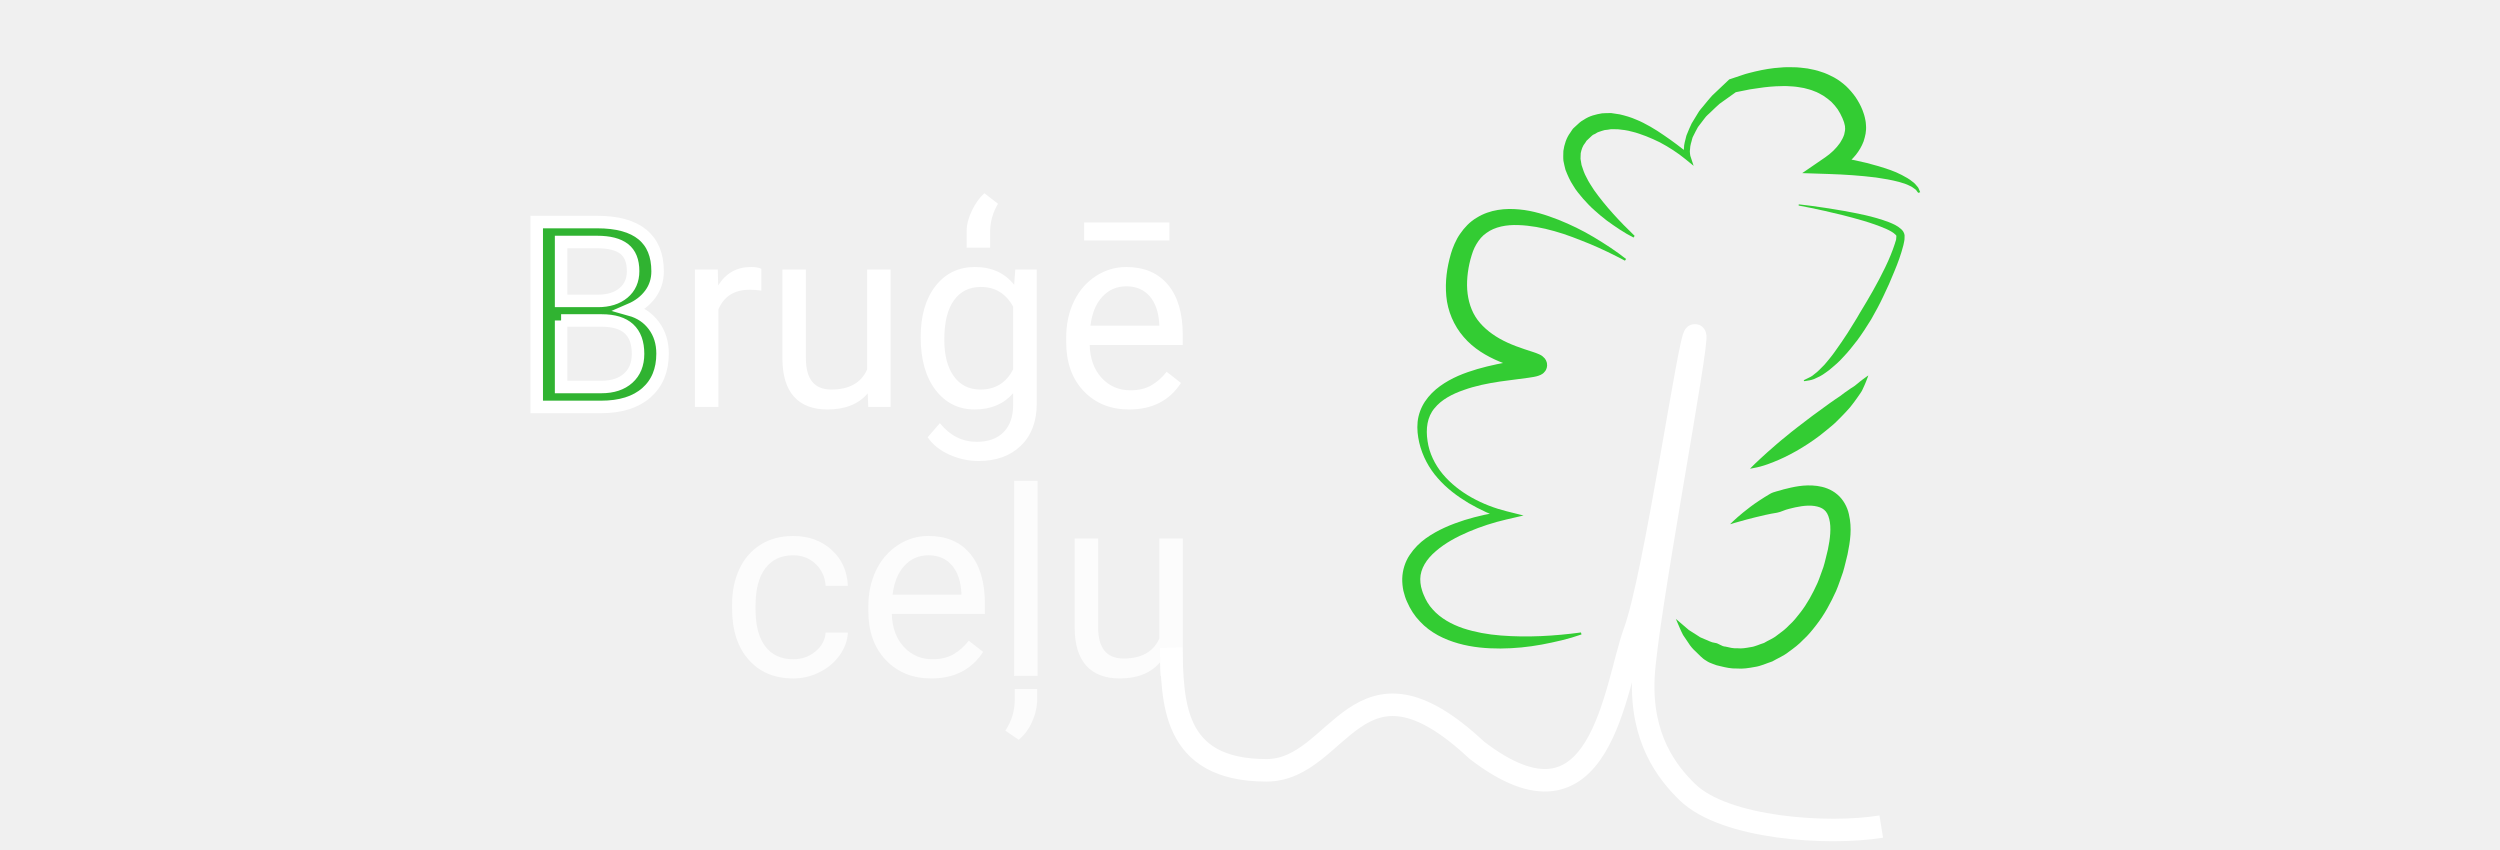
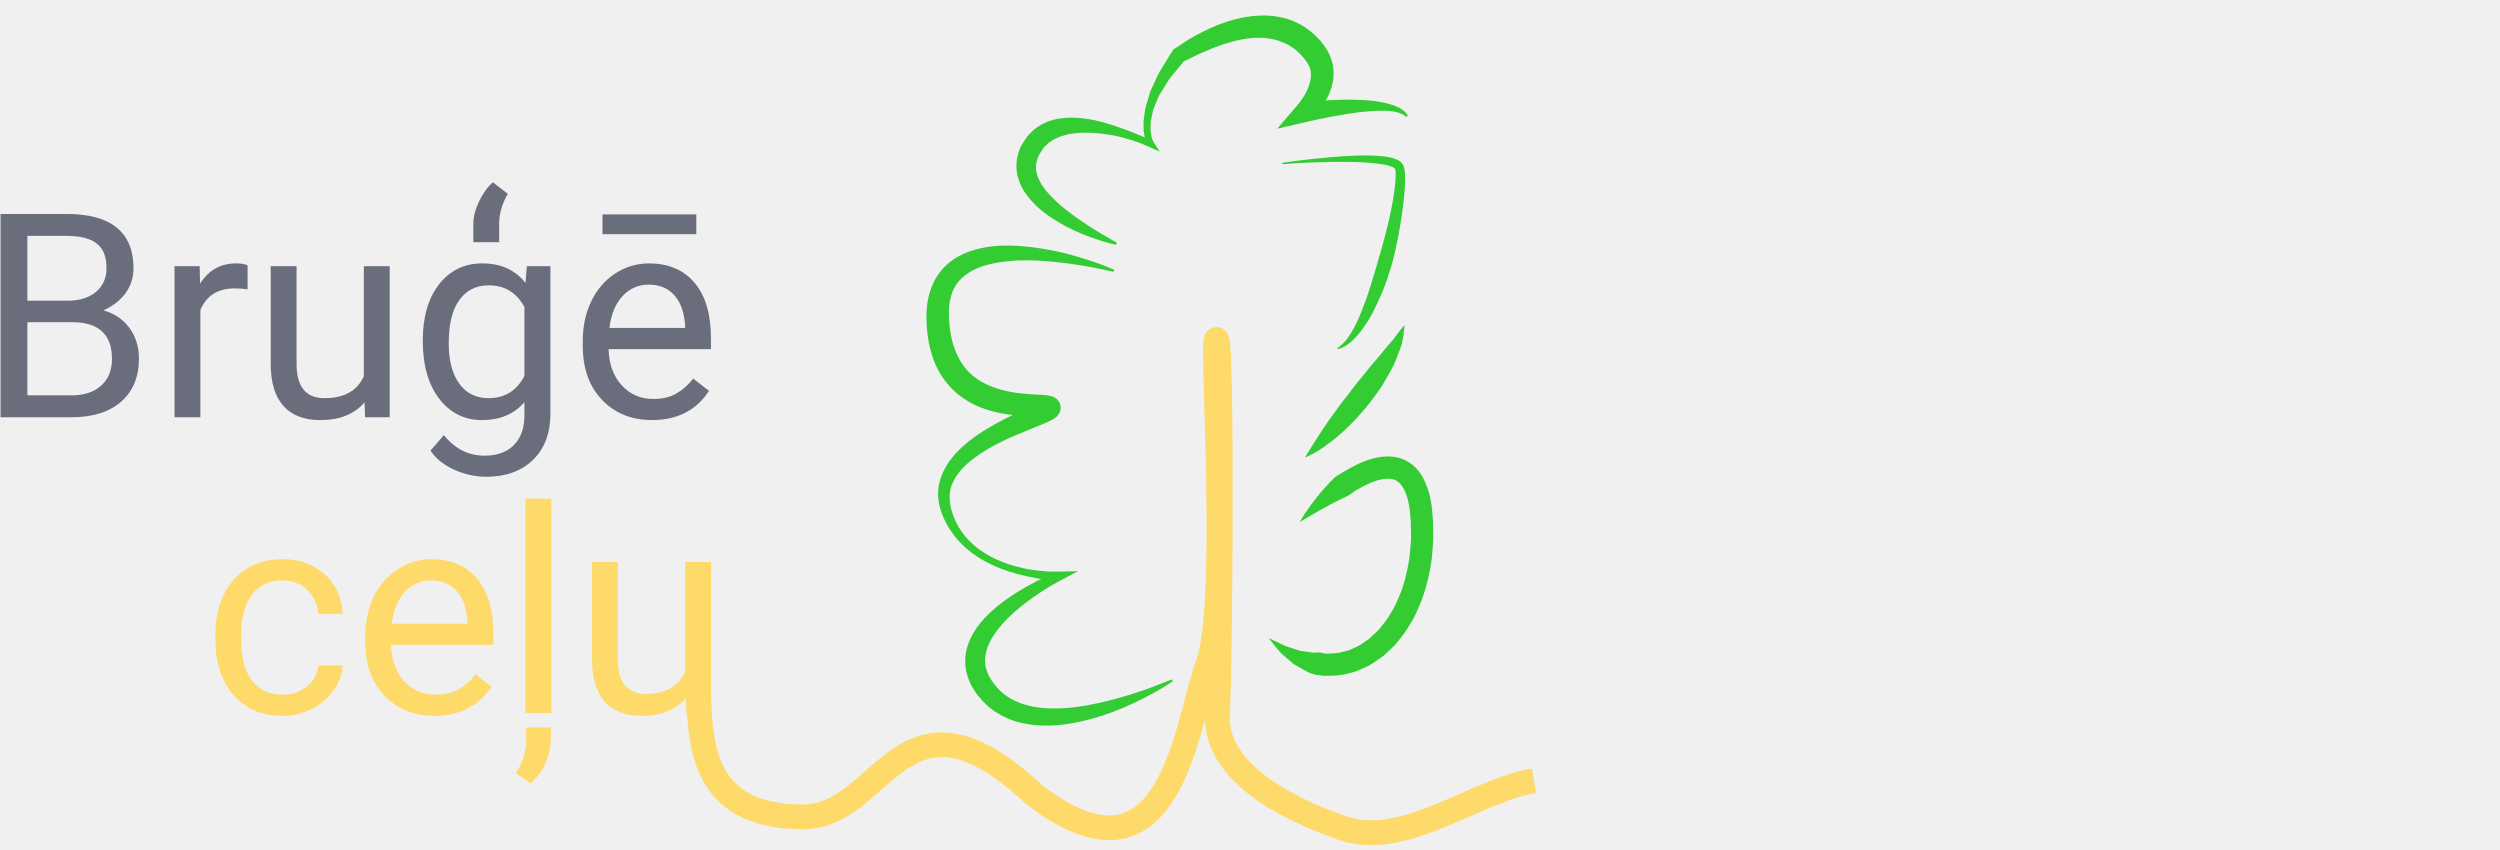
<svg xmlns="http://www.w3.org/2000/svg" version="1.1" id="Layer_1" x="0px" y="0px" width="200px" height="68px" viewBox="0 0 200 68" enable-background="new 0 0 200 68" xml:space="preserve">
-   <path fill="#30B331" stroke="#FFFFFF" stroke-linecap="round" stroke-miterlimit="10" d="M42.938,32.555v-14.79h4.835  c1.605,0,2.812,0.332,3.621,0.996c0.81,0.664,1.214,1.646,1.214,2.946c0,0.691-0.196,1.302-0.589,1.833  c-0.393,0.532-0.928,0.943-1.605,1.234c0.799,0.223,1.431,0.648,1.895,1.275c0.464,0.626,0.696,1.373,0.696,2.239  c0,1.328-0.43,2.37-1.29,3.129c-0.86,0.759-2.076,1.138-3.647,1.138H42.938z M44.888,24.073h2.946c0.853,0,1.535-0.213,2.047-0.641  c0.511-0.428,0.767-1.008,0.767-1.741c0-0.814-0.237-1.407-0.711-1.776s-1.195-0.555-2.164-0.555h-2.885V24.073z M44.888,25.637  v5.323h3.22c0.907,0,1.624-0.235,2.148-0.706c0.525-0.471,0.788-1.119,0.788-1.945c0-1.78-0.969-2.671-2.905-2.671H44.888z" />
-   <path fill="#FFFFFF" d="M60.907,23.25c-0.285-0.047-0.593-0.071-0.925-0.071c-1.232,0-2.069,0.525-2.509,1.574v7.801h-1.879V21.564  h1.829l0.03,1.27c0.616-0.981,1.49-1.473,2.621-1.473c0.366,0,0.643,0.047,0.833,0.142V23.25z" />
-   <path fill="#FFFFFF" d="M69.419,31.468c-0.731,0.86-1.805,1.29-3.22,1.29c-1.171,0-2.063-0.34-2.676-1.021  c-0.613-0.681-0.923-1.688-0.93-3.022v-7.151h1.879v7.1c0,1.666,0.677,2.499,2.031,2.499c1.436,0,2.391-0.535,2.865-1.604v-7.995  h1.879v10.991h-1.788L69.419,31.468z" />
-   <path fill="#FFFFFF" d="M73.655,26.968c0-1.713,0.396-3.076,1.188-4.088s1.842-1.519,3.149-1.519c1.341,0,2.387,0.474,3.139,1.422  l0.092-1.219h1.716v10.727c0,1.422-0.421,2.542-1.265,3.361c-0.843,0.819-1.976,1.229-3.397,1.229c-0.792,0-1.568-0.169-2.326-0.508  c-0.759-0.339-1.338-0.803-1.737-1.392l0.975-1.128c0.806,0.996,1.792,1.493,2.956,1.493c0.914,0,1.627-0.257,2.138-0.771  s0.767-1.239,0.767-2.174v-0.944c-0.752,0.866-1.778,1.3-3.078,1.3c-1.287,0-2.328-0.518-3.124-1.554  C74.053,30.168,73.655,28.756,73.655,26.968z M75.544,27.182c0,1.239,0.254,2.212,0.762,2.92s1.219,1.062,2.133,1.062  c1.185,0,2.056-0.538,2.611-1.615V24.53c-0.576-1.049-1.439-1.574-2.59-1.574c-0.914,0-1.629,0.355-2.143,1.066  C75.801,24.733,75.544,25.786,75.544,27.182z M78.754,15.459l1.087,0.843c-0.399,0.67-0.609,1.381-0.63,2.133v1.381h-1.879v-1.321  c0-0.521,0.142-1.075,0.427-1.661C78.043,16.25,78.375,15.791,78.754,15.459z" />
-   <path fill="#FFFFFF" d="M90.334,32.758c-1.49,0-2.702-0.489-3.636-1.468c-0.935-0.979-1.402-2.287-1.402-3.926v-0.346  c0-1.09,0.208-2.063,0.625-2.92c0.417-0.856,0.999-1.527,1.747-2.011c0.749-0.484,1.56-0.726,2.433-0.726  c1.429,0,2.539,0.471,3.332,1.412c0.792,0.941,1.188,2.289,1.188,4.043v0.782h-7.446c0.027,1.084,0.344,1.959,0.95,2.626  s1.376,1,2.311,1c0.664,0,1.226-0.135,1.686-0.406c0.46-0.271,0.864-0.63,1.209-1.076l1.148,0.894  C93.558,32.05,92.176,32.758,90.334,32.758z M93.554,19.238h-6.826v-1.442h6.826V19.238z M90.101,22.905  c-0.759,0-1.396,0.276-1.91,0.828c-0.515,0.552-0.833,1.326-0.955,2.321h5.505v-0.142c-0.054-0.955-0.312-1.695-0.772-2.22  C91.509,23.167,90.886,22.905,90.101,22.905z" />
  <g>
-     <rect x="57.633" y="38.47" fill="none" width="87.371" height="25.567" />
-     <path fill="#FCFCFC" d="M63.464,52.741c0.67,0,1.256-0.203,1.757-0.609s0.779-0.914,0.833-1.523h1.777   c-0.034,0.63-0.25,1.229-0.65,1.798c-0.399,0.569-0.933,1.022-1.6,1.361c-0.667,0.339-1.373,0.508-2.118,0.508   c-1.497,0-2.687-0.499-3.57-1.498s-1.326-2.365-1.326-4.099v-0.315c0-1.069,0.196-2.021,0.589-2.854   c0.393-0.832,0.957-1.479,1.691-1.939c0.735-0.461,1.604-0.691,2.605-0.691c1.232,0,2.257,0.369,3.073,1.107   s1.251,1.696,1.305,2.875h-1.777c-0.054-0.711-0.324-1.295-0.808-1.752c-0.484-0.457-1.082-0.687-1.793-0.687   c-0.955,0-1.695,0.344-2.219,1.031c-0.525,0.688-0.788,1.682-0.788,2.981v0.355c0,1.267,0.261,2.242,0.782,2.926   S62.496,52.741,63.464,52.741z" />
-     <path fill="#FCFCFC" d="M74.505,54.275c-1.49,0-2.702-0.489-3.636-1.468c-0.935-0.979-1.402-2.287-1.402-3.926v-0.346   c0-1.09,0.208-2.063,0.625-2.92s0.999-1.527,1.747-2.012c0.749-0.484,1.56-0.727,2.433-0.727c1.429,0,2.539,0.471,3.332,1.412   s1.188,2.289,1.188,4.043v0.782h-7.446c0.027,1.084,0.344,1.959,0.95,2.626s1.376,1,2.311,1c0.664,0,1.226-0.135,1.686-0.406   c0.46-0.271,0.864-0.63,1.209-1.076l1.148,0.894C77.729,53.567,76.347,54.275,74.505,54.275z M74.272,44.422   c-0.759,0-1.396,0.276-1.91,0.828c-0.515,0.552-0.833,1.326-0.955,2.321h5.505v-0.143c-0.054-0.954-0.312-1.694-0.772-2.219   C75.68,44.685,75.057,44.422,74.272,44.422z" />
-     <path fill="#FCFCFC" d="M81.494,59.182l-1.066-0.731c0.487-0.738,0.738-1.537,0.751-2.397v-0.935h1.798v0.772   c0,0.616-0.134,1.228-0.401,1.833C82.308,58.33,81.947,58.816,81.494,59.182z M83.007,54.072h-1.879V38.47h1.879V54.072z" />
-     <path fill="#FCFCFC" d="M92.799,52.985c-0.731,0.86-1.805,1.29-3.22,1.29c-1.171,0-2.063-0.34-2.676-1.021   c-0.613-0.681-0.923-1.688-0.93-3.022v-7.151h1.879v7.101c0,1.666,0.677,2.499,2.031,2.499c1.436,0,2.391-0.535,2.865-1.604v-7.995   h1.879v10.991H92.84L92.799,52.985z" />
-   </g>
-   <path fill="none" stroke="#FFFFFF" stroke-width="1.8" stroke-miterlimit="10" d="M93.688,51.813  c0.153,4.153-0.037,9.813,7.631,9.813c5.932,0,7.182-10.625,16.807-1.625c10,7.713,11.036-5.076,12.651-9.486  c1.619-4.411,4.411-23.785,4.817-23.691s-3.89,22.516-4.122,27.37s1.881,7.586,3.528,9.183c3,2.908,11.223,3.444,15.5,2.75" />
-   <g>
-     <path fill="#33CC33" d="M126.52,50.756c-1.032,0.366-2.101,0.604-3.18,0.809c-1.08,0.199-2.182,0.31-3.297,0.317   c-1.113,0.002-2.25-0.09-3.366-0.405c-1.108-0.311-2.24-0.845-3.089-1.768c-0.434-0.448-0.771-0.982-1.02-1.557   c-0.106-0.217-0.22-0.566-0.298-0.892c-0.063-0.319-0.098-0.646-0.091-0.981c0.019-0.67,0.234-1.346,0.597-1.883   c0.358-0.541,0.806-0.979,1.289-1.328c0.974-0.691,2.031-1.12,3.094-1.461c1.069-0.331,2.141-0.563,3.249-0.707l-0.029,0.654   c-1.032-0.328-1.972-0.779-2.889-1.306c-0.901-0.542-1.762-1.18-2.463-1.989c-0.712-0.799-1.236-1.782-1.488-2.849   c-0.12-0.541-0.188-1.063-0.13-1.661c0.059-0.575,0.27-1.146,0.594-1.635c0.66-0.985,1.664-1.604,2.654-2.046   c1.007-0.432,2.048-0.707,3.083-0.928c0.518-0.112,1.036-0.203,1.548-0.284l0.752-0.125l0.348-0.068   c0.093-0.018,0.233-0.065,0.183-0.049l-0.06,0.035c-0.028,0.022-0.072,0.048-0.157,0.161c-0.023,0.036-0.066,0.103-0.099,0.214   c-0.014,0.049-0.021,0.1-0.023,0.149c-0.004,0.041,0.028,0.309,0.014,0.183l-0.003-0.012c-0.002-0.012-0.004-0.011,0.011,0.05   c0.022,0.086,0.065,0.173,0.12,0.24c0.183,0.194,0.143,0.114,0.125,0.125c-0.053-0.022-0.171-0.06-0.281-0.093l-0.738-0.213   c-0.511-0.149-1.031-0.322-1.545-0.537c-1.02-0.429-2.05-1.031-2.836-1.952c-0.795-0.905-1.292-2.099-1.395-3.269   c-0.106-1.187,0.047-2.279,0.368-3.393c0.124-0.439,0.397-1.122,0.737-1.596c0.342-0.503,0.785-0.97,1.324-1.286   c1.07-0.669,2.313-0.772,3.405-0.665c1.113,0.097,2.144,0.442,3.131,0.823c0.985,0.394,1.931,0.854,2.829,1.391   c0.896,0.539,1.771,1.101,2.588,1.75l-0.09,0.134c-0.91-0.48-1.836-0.932-2.778-1.327c-0.948-0.381-1.891-0.768-2.861-1.033   c-0.964-0.277-1.949-0.456-2.898-0.487c-0.945-0.037-1.871,0.138-2.532,0.623c-0.342,0.227-0.604,0.548-0.817,0.908   c-0.229,0.388-0.324,0.684-0.479,1.235c-0.228,0.87-0.335,1.864-0.221,2.731c0.114,0.878,0.425,1.686,0.994,2.336   c0.564,0.65,1.326,1.175,2.19,1.569c0.433,0.199,0.886,0.369,1.36,0.526l0.74,0.242c0.135,0.047,0.262,0.088,0.445,0.171   c0.099,0.064,0.179,0.042,0.447,0.333c0.063,0.082,0.116,0.182,0.146,0.281l0.021,0.084c-0.014-0.118,0.023,0.158,0.016,0.207   c-0.004,0.057-0.013,0.116-0.028,0.173c-0.035,0.127-0.084,0.208-0.12,0.257c-0.103,0.14-0.172,0.186-0.228,0.226   c-0.076,0.053-0.096,0.058-0.144,0.083c-0.285,0.124-0.4,0.127-0.559,0.164l-0.414,0.066l-0.778,0.102l-1.509,0.201   c-0.993,0.148-1.972,0.348-2.885,0.675c-0.91,0.315-1.78,0.762-2.344,1.461c-0.586,0.692-0.708,1.645-0.556,2.621   c0.134,0.964,0.58,1.877,1.211,2.643c1.284,1.527,3.209,2.502,5.125,2.98l1.344,0.336l-1.373,0.318   c-1.022,0.236-2.049,0.569-3.013,0.979c-0.962,0.411-1.891,0.91-2.628,1.553c-0.749,0.633-1.24,1.408-1.249,2.229   c-0.002,0.207,0.022,0.417,0.066,0.631c0.061,0.196,0.088,0.371,0.211,0.646c0.171,0.42,0.406,0.825,0.721,1.161   c0.611,0.69,1.478,1.18,2.427,1.504c0.956,0.313,1.985,0.501,3.032,0.58c2.099,0.165,4.26,0.045,6.399-0.244L126.52,50.756z" />
+     <rect x="-1.843" y="16.225" fill="none" width="95.569" height="21.859" />
+     <path fill="#6A6D7C" d="M0.045,33.382V17.119h5.317c1.765,0,3.092,0.365,3.982,1.095c0.89,0.73,1.334,1.81,1.334,3.239   c0,0.76-0.216,1.432-0.647,2.016c-0.432,0.584-1.021,1.037-1.765,1.357c0.879,0.246,1.573,0.713,2.083,1.402   c0.51,0.689,0.765,1.51,0.765,2.463c0,1.459-0.473,2.606-1.419,3.44s-2.282,1.251-4.01,1.251H0.045z M2.189,24.055h3.239   c0.938,0,1.688-0.235,2.25-0.705c0.563-0.47,0.843-1.108,0.843-1.914c0-0.896-0.261-1.547-0.782-1.954   c-0.521-0.406-1.314-0.61-2.379-0.61H2.189V24.055z M2.189,25.775v5.853H5.73c0.998,0,1.785-0.259,2.362-0.776   c0.577-0.518,0.866-1.23,0.866-2.139c0-1.958-1.065-2.938-3.195-2.938H2.189z" />
+     <path fill="#6A6D7C" d="M19.804,23.15c-0.313-0.052-0.651-0.078-1.016-0.078c-1.355,0-2.275,0.577-2.759,1.731v8.578h-2.066V21.296   h2.01l0.034,1.396c0.677-1.08,1.638-1.62,2.882-1.62c0.402,0,0.707,0.052,0.916,0.156V23.15z" />
+     <path fill="#6A6D7C" d="M29.164,32.187c-0.804,0.946-1.984,1.419-3.541,1.419c-1.289,0-2.27-0.375-2.943-1.123   c-0.674-0.749-1.015-1.856-1.022-3.323v-7.863h2.066v7.808c0,1.832,0.745,2.748,2.234,2.748c1.579,0,2.628-0.588,3.15-1.765v-8.791   h2.066v12.085h-1.966L29.164,32.187z" />
+     <path fill="#6A6D7C" d="M33.822,27.238c0-1.884,0.436-3.382,1.307-4.496c0.872-1.113,2.025-1.67,3.463-1.67   c1.474,0,2.625,0.521,3.451,1.564l0.101-1.34h1.888v11.795c0,1.564-0.463,2.796-1.391,3.698c-0.927,0.9-2.172,1.351-3.736,1.351   c-0.871,0-1.724-0.186-2.558-0.558c-0.834-0.373-1.471-0.883-1.91-1.53l1.072-1.24c0.886,1.095,1.97,1.642,3.25,1.642   c1.005,0,1.789-0.282,2.351-0.849c0.563-0.565,0.843-1.363,0.843-2.39v-1.039c-0.826,0.954-1.955,1.43-3.384,1.43   c-1.415,0-2.56-0.57-3.435-1.709C34.259,30.757,33.822,29.205,33.822,27.238z M35.899,27.473c0,1.363,0.279,2.433,0.838,3.211   c0.558,0.778,1.34,1.167,2.345,1.167c1.303,0,2.26-0.592,2.871-1.776v-5.518c-0.633-1.154-1.582-1.731-2.848-1.731   c-1.005,0-1.791,0.391-2.357,1.173C36.182,24.781,35.899,25.939,35.899,27.473z M39.429,14.583l1.195,0.927   c-0.439,0.737-0.67,1.519-0.692,2.346v1.519h-2.066v-1.452c0-0.573,0.156-1.182,0.469-1.826   C38.647,15.453,39.012,14.948,39.429,14.583z" />
+     <path fill="#6A6D7C" d="M52.163,33.605c-1.639,0-2.971-0.538-3.999-1.614c-1.027-1.076-1.542-2.515-1.542-4.317v-0.38   c0-1.199,0.229-2.269,0.687-3.211c0.458-0.942,1.099-1.679,1.921-2.211s1.714-0.799,2.675-0.799c1.571,0,2.792,0.518,3.664,1.553   c0.871,1.035,1.307,2.517,1.307,4.445v0.86h-8.188c0.03,1.191,0.378,2.154,1.044,2.887s1.514,1.1,2.541,1.1   c0.73,0,1.348-0.149,1.854-0.447c0.506-0.297,0.949-0.692,1.329-1.184l1.262,0.983C55.707,32.827,54.188,33.605,52.163,33.605z    M55.703,18.738h-7.506v-1.586h7.506V18.738z M51.906,22.771c-0.834,0-1.534,0.304-2.1,0.911s-0.916,1.458-1.05,2.552h6.054v-0.157   c-0.06-1.05-0.342-1.863-0.849-2.44C53.454,23.059,52.769,22.771,51.906,22.771z" />
  </g>
  <g>
-     <path fill="#33CC33" d="M130.683,19.004c-0.757-0.379-1.449-0.861-2.139-1.359c-0.338-0.257-0.665-0.531-0.983-0.819   c-0.324-0.282-0.617-0.6-0.91-0.924c-0.279-0.337-0.575-0.666-0.799-1.064c-0.252-0.374-0.439-0.808-0.614-1.252   c-0.063-0.239-0.117-0.482-0.165-0.727c-0.025-0.252-0.008-0.52-0.004-0.78c0.074-0.519,0.242-1.053,0.555-1.469l0.108-0.165   l0.056-0.081l0.028-0.04l0.007-0.01l0.003-0.005l0.063-0.065l0.015-0.013l0.229-0.21c0.166-0.14,0.265-0.277,0.546-0.427   c0.493-0.336,0.998-0.444,1.484-0.528c0.245-0.014,0.49-0.023,0.732-0.02l0.696,0.106c0.446,0.106,0.883,0.23,1.285,0.41   c0.414,0.158,0.793,0.373,1.17,0.58c0.374,0.214,0.732,0.447,1.081,0.689c0.703,0.479,1.372,0.979,2.027,1.526l-0.396,0.26   c-0.052-0.197-0.037-0.339-0.059-0.509l0.033-0.477c0.013-0.159,0.067-0.306,0.1-0.459c0.045-0.149,0.062-0.311,0.131-0.449   c0.123-0.282,0.229-0.578,0.371-0.851c0.165-0.257,0.32-0.521,0.48-0.787c0.145-0.28,0.372-0.481,0.556-0.728   c0.198-0.233,0.386-0.48,0.595-0.703l1.328-1.258l0.046-0.044l0.128-0.042l0.962-0.323c0.319-0.113,0.656-0.181,0.986-0.269   c0.665-0.154,1.349-0.277,2.05-0.316c0.347-0.04,0.705-0.023,1.061-0.022c0.356,0.003,0.719,0.056,1.079,0.098   c0.36,0.076,0.725,0.135,1.08,0.268c0.36,0.104,0.708,0.276,1.049,0.454c0.34,0.188,0.653,0.422,0.946,0.685   c0.283,0.272,0.542,0.568,0.768,0.89c0.216,0.326,0.408,0.667,0.549,1.027c0.066,0.208,0.123,0.307,0.191,0.604   c0.031,0.17,0.074,0.282,0.088,0.575c0.048,0.527-0.058,0.917-0.192,1.339c-0.152,0.401-0.366,0.755-0.612,1.064   c-0.25,0.303-0.521,0.571-0.81,0.808c-0.297,0.239-0.575,0.436-0.939,0.636l-0.302-1.333c1.319,0.17,2.594,0.422,3.862,0.801   c0.63,0.193,1.264,0.387,1.861,0.704c0.297,0.157,0.595,0.315,0.861,0.54c0.14,0.094,0.261,0.229,0.369,0.368   c0.127,0.116,0.166,0.321,0.239,0.469l-0.154,0.051c-0.108-0.114-0.15-0.249-0.294-0.324c-0.121-0.087-0.231-0.176-0.378-0.234   c-0.263-0.143-0.565-0.23-0.86-0.315c-0.598-0.157-1.219-0.266-1.841-0.354c-1.245-0.156-2.523-0.241-3.766-0.281l-2.143-0.07   l1.842-1.264c0.199-0.137,0.45-0.333,0.647-0.527c0.205-0.198,0.384-0.41,0.536-0.627c0.143-0.221,0.257-0.441,0.331-0.658   c0.056-0.201,0.098-0.468,0.068-0.598c0.019-0.038-0.041-0.243-0.078-0.394c-0.002-0.024-0.088-0.224-0.126-0.328   c-0.11-0.247-0.232-0.485-0.38-0.707c-0.152-0.218-0.325-0.417-0.513-0.604c-0.2-0.174-0.408-0.338-0.636-0.485   c-0.234-0.135-0.471-0.276-0.739-0.366c-0.255-0.115-0.54-0.172-0.817-0.25c-0.29-0.045-0.577-0.108-0.878-0.125   c-0.301-0.014-0.6-0.048-0.908-0.027c-0.611,0.007-1.236,0.063-1.858,0.161c-0.311,0.056-0.627,0.076-0.938,0.152l-0.941,0.188   l0.174-0.086l-1.395,0.996c-0.218,0.182-0.412,0.386-0.621,0.579c-0.193,0.204-0.441,0.374-0.595,0.608   c-0.172,0.222-0.348,0.444-0.514,0.674c-0.145,0.239-0.255,0.496-0.387,0.744c-0.074,0.122-0.082,0.263-0.127,0.394   c-0.031,0.133-0.085,0.265-0.099,0.399l-0.038,0.404c0.011,0.121,0.012,0.279,0.04,0.367l0.263,0.797l-0.658-0.537   c-0.626-0.511-1.323-0.962-2.042-1.342c-0.366-0.18-0.735-0.348-1.11-0.494c-0.376-0.138-0.751-0.281-1.132-0.365   c-0.377-0.108-0.759-0.154-1.127-0.189l-0.545-0.004c-0.172,0.033-0.341,0.055-0.51,0.071c-0.164,0.034-0.31,0.104-0.465,0.147   c-0.162,0.045-0.233,0.145-0.365,0.189c-0.107,0.015-0.278,0.209-0.425,0.341l-0.227,0.213l-0.015,0.013   c0.025-0.026-0.062,0.064,0.057-0.058l-0.002,0.003l-0.004,0.006l-0.015,0.025l-0.029,0.05l-0.063,0.096   c-0.206,0.241-0.289,0.521-0.354,0.813c0.003,0.154-0.023,0.304-0.017,0.463c0.034,0.163,0.062,0.326,0.082,0.494   c0.108,0.335,0.216,0.68,0.406,1.013c0.159,0.339,0.385,0.666,0.596,0.996c0.917,1.29,2.046,2.506,3.246,3.658L130.683,19.004z" />
+     <rect x="16.203" y="39.887" fill="none" width="96.074" height="28.113" />
+     <path fill="#FEDA6A" d="M22.615,55.58c0.737,0,1.381-0.224,1.932-0.671c0.551-0.446,0.856-1.005,0.916-1.675h1.955   c-0.038,0.692-0.275,1.352-0.715,1.977c-0.439,0.626-1.026,1.125-1.759,1.497s-1.51,0.559-2.329,0.559   c-1.646,0-2.955-0.549-3.926-1.647s-1.458-2.601-1.458-4.507v-0.347c0-1.177,0.216-2.223,0.647-3.139   c0.432-0.916,1.052-1.627,1.86-2.134c0.808-0.506,1.763-0.759,2.865-0.759c1.355,0,2.481,0.405,3.378,1.217   c0.897,0.813,1.376,1.865,1.436,3.161h-1.955c-0.06-0.781-0.356-1.424-0.888-1.927c-0.532-0.502-1.189-0.754-1.971-0.754   c-1.05,0-1.864,0.378-2.441,1.134s-0.865,1.849-0.865,3.278v0.391c0,1.393,0.286,2.465,0.86,3.217   C20.73,55.204,21.549,55.58,22.615,55.58z" />
+     <path fill="#FEDA6A" d="M34.756,57.267c-1.639,0-2.971-0.538-3.999-1.614c-1.027-1.076-1.542-2.515-1.542-4.317v-0.38   c0-1.198,0.229-2.269,0.687-3.211c0.458-0.941,1.099-1.679,1.921-2.212c0.823-0.532,1.714-0.798,2.675-0.798   c1.571,0,2.792,0.518,3.664,1.552c0.871,1.035,1.307,2.518,1.307,4.446v0.859h-8.188c0.03,1.191,0.378,2.154,1.044,2.888   s1.514,1.101,2.541,1.101c0.73,0,1.348-0.149,1.854-0.447c0.506-0.298,0.949-0.692,1.329-1.184l1.262,0.982   C38.3,56.488,36.781,57.267,34.756,57.267z M34.499,46.432c-0.834,0-1.534,0.304-2.1,0.91c-0.566,0.607-0.916,1.458-1.05,2.553   h6.054v-0.156c-0.06-1.05-0.342-1.863-0.849-2.44C36.047,46.721,35.362,46.432,34.499,46.432z" />
+     <path fill="#FEDA6A" d="M42.44,62.661l-1.173-0.804c0.536-0.813,0.812-1.69,0.827-2.637v-1.027h1.977v0.849   c0,0.678-0.147,1.35-0.441,2.017C43.336,61.725,42.939,62.259,42.44,62.661z M44.105,57.043h-2.066V39.887h2.066V57.043z" />
+     <path fill="#FEDA6A" d="M54.872,55.848c-0.804,0.946-1.984,1.419-3.541,1.419c-1.289,0-2.27-0.374-2.943-1.123   c-0.674-0.748-1.015-1.855-1.022-3.322v-7.864h2.066v7.808c0,1.832,0.745,2.748,2.234,2.748c1.579,0,2.628-0.588,3.15-1.765v-8.791   h2.066v12.086h-1.966L54.872,55.848z" />
+   </g>
+   <path fill="none" stroke="#FEDA6A" stroke-width="1.979" stroke-miterlimit="10" d="M55.85,54.559  c0.169,4.566-0.041,10.789,8.391,10.789c6.523,0,7.897-11.684,18.481-1.787c10.996,8.48,12.135-5.582,13.911-10.432  c1.781-4.849,0.245-26.079,0.692-25.975c0.446,0.104,0.329,24.683,0.073,30.02c-0.256,5.339,7.56,8.198,9.934,9.05  c4.947,1.776,10.686-2.998,15.388-3.764" />
+   <g>
+     <path fill="#33CC33" d="M93.826,54.5c-0.994,0.681-2.062,1.233-3.15,1.757c-1.092,0.517-2.231,0.945-3.415,1.269   c-1.183,0.316-2.416,0.54-3.692,0.521c-0.637-0.001-1.285-0.083-1.928-0.23c-0.645-0.143-1.273-0.422-1.854-0.776   c-0.588-0.354-1.097-0.825-1.524-1.366c-0.174-0.2-0.394-0.539-0.568-0.863c-0.158-0.32-0.286-0.658-0.373-1.017   c-0.17-0.718-0.131-1.497,0.103-2.17c0.227-0.676,0.579-1.269,0.994-1.775c0.84-1.01,1.843-1.765,2.876-2.426   c1.043-0.653,2.116-1.204,3.253-1.669l0.154,0.703c-1.189-0.058-2.315-0.271-3.438-0.572c-1.111-0.321-2.206-0.757-3.18-1.419   c-0.981-0.648-1.817-1.545-2.384-2.608c-0.281-0.54-0.5-1.077-0.607-1.728c-0.1-0.628-0.036-1.295,0.17-1.906   c0.425-1.233,1.316-2.174,2.244-2.924c0.949-0.743,1.977-1.33,3.015-1.857c0.518-0.265,1.044-0.508,1.564-0.738l0.764-0.345   l0.35-0.17c0.093-0.044,0.231-0.137,0.178-0.102l-0.056,0.058c-0.016,0.02-0.031,0.04-0.043,0.062   c-0.028,0.041-0.062,0.105-0.079,0.164c-0.014,0.042-0.043,0.151-0.04,0.269c0.002,0.056,0.01,0.112,0.024,0.164   c0.127,0.343,0.032,0.088,0.058,0.162c-0.053-0.103,0.071,0.182,0.236,0.276c0.215,0.129,0.169,0.072,0.148,0.084   c-0.064-0.009-0.2-0.016-0.327-0.02l-0.846-0.019c-0.584-0.015-1.187-0.052-1.793-0.135c-1.205-0.167-2.47-0.518-3.565-1.275   c-1.1-0.738-1.964-1.867-2.403-3.082c-0.451-1.22-0.587-2.461-0.572-3.684c0.017-1.261,0.404-2.668,1.368-3.684   c0.955-1.021,2.254-1.465,3.446-1.661c1.212-0.195,2.404-0.133,3.561-0.001c1.158,0.145,2.294,0.36,3.399,0.681   c1.105,0.318,2.194,0.67,3.245,1.129l-0.059,0.168c-1.103-0.253-2.213-0.474-3.327-0.626c-1.115-0.141-2.226-0.279-3.332-0.291   c-1.103-0.024-2.2,0.068-3.219,0.302c-1.017,0.236-1.935,0.695-2.509,1.382c-0.581,0.681-0.801,1.621-0.783,2.611   c0.015,1.041,0.173,2.09,0.541,2.991c0.369,0.902,0.927,1.672,1.716,2.203c0.783,0.532,1.74,0.875,2.771,1.05   c0.516,0.089,1.045,0.142,1.594,0.175l0.855,0.049c0.156,0.012,0.304,0.019,0.52,0.055c0.118,0.035,0.215,0.007,0.551,0.211   c0.191,0.118,0.345,0.424,0.304,0.356l0.069,0.186c0.014,0.061,0.022,0.125,0.024,0.19c0.005,0.136-0.024,0.263-0.047,0.32   c-0.025,0.074-0.065,0.156-0.101,0.212l-0.077,0.103c-0.064,0.078-0.09,0.095-0.131,0.133c-0.271,0.217-0.392,0.25-0.55,0.335   l-0.421,0.188l-0.799,0.328l-1.546,0.64c-1.013,0.438-1.997,0.926-2.875,1.532c-0.878,0.593-1.676,1.313-2.08,2.215   c-0.426,0.901-0.288,1.948,0.15,2.943c0.414,0.986,1.145,1.831,2.032,2.467c0.894,0.631,1.929,1.073,3.004,1.343   c1.068,0.282,2.205,0.402,3.284,0.379l1.545-0.034l-1.392,0.737c-1.019,0.54-2.016,1.184-2.925,1.891   c-0.906,0.708-1.751,1.501-2.354,2.393c-0.617,0.884-0.921,1.847-0.699,2.721c0.057,0.221,0.143,0.438,0.249,0.652   c0.12,0.191,0.198,0.37,0.407,0.628c0.3,0.397,0.665,0.762,1.094,1.03c0.845,0.561,1.904,0.836,3.004,0.912   c1.104,0.063,2.251-0.028,3.386-0.239c1.14-0.199,2.271-0.507,3.396-0.85c1.128-0.342,2.234-0.768,3.334-1.219L93.826,54.5z" />
  </g>
  <g>
-     <path fill="#33CC33" d="M143.939,16.351c0,0,1.429,0.147,3.559,0.519c1.063,0.2,2.305,0.412,3.61,0.902   c0.326,0.135,0.658,0.263,0.99,0.561c0.08,0.082,0.171,0.169,0.225,0.327c0.017,0.062,0.022,0.021,0.043,0.167l-0.001,0.065   l-0.002,0.131c0.014,0.161-0.057,0.394-0.091,0.591c-0.193,0.75-0.438,1.414-0.721,2.092c-0.269,0.678-0.566,1.341-0.878,1.985   c-0.303,0.65-0.641,1.268-0.98,1.861c-0.356,0.582-0.719,1.137-1.091,1.644c-0.385,0.5-0.753,0.967-1.14,1.366   c-0.359,0.417-0.771,0.737-1.11,1.03c-0.367,0.273-0.685,0.507-1.003,0.626c-0.286,0.16-0.55,0.208-0.726,0.232   c-0.17,0.028-0.261,0.043-0.261,0.043c-0.027,0.004-0.052-0.013-0.057-0.04c-0.003-0.021,0.008-0.042,0.026-0.051l0.015-0.007   c0,0,0.08-0.04,0.23-0.114c0.147-0.071,0.363-0.152,0.592-0.365c0.246-0.171,0.498-0.447,0.794-0.744   c0.275-0.324,0.584-0.687,0.884-1.122c0.314-0.419,0.623-0.902,0.959-1.403c0.31-0.521,0.67-1.048,0.992-1.628   c0.691-1.129,1.408-2.358,2.021-3.634c0.305-0.629,0.585-1.307,0.779-1.914c0.028-0.148,0.107-0.249,0.103-0.442l0.009-0.131   l0.005-0.065c0.007,0.104-0.003,0.023-0.001,0.044c0.006-0.01-0.027-0.059-0.066-0.098c-0.173-0.179-0.478-0.342-0.766-0.472   c-1.195-0.514-2.425-0.825-3.458-1.094c-2.085-0.515-3.5-0.763-3.501-0.763c-0.026-0.004-0.045-0.03-0.04-0.058   C143.889,16.366,143.913,16.348,143.939,16.351z" />
+     <path fill="#33CC33" d="M89.286,19.581c-0.914-0.187-1.784-0.507-2.659-0.839c-0.862-0.359-1.708-0.78-2.505-1.318   c-0.802-0.527-1.557-1.184-2.156-2.064c-0.298-0.44-0.516-0.974-0.609-1.55c-0.094-0.577-0.027-1.188,0.163-1.729l0.078-0.199   l0.041-0.099l0.021-0.049l0.005-0.012l0.051-0.094l0.011-0.018l0.186-0.288c0.138-0.196,0.201-0.368,0.458-0.608   c0.43-0.497,0.936-0.755,1.429-0.982c0.256-0.084,0.515-0.163,0.772-0.228l0.771-0.084c0.505-0.014,1.004-0.005,1.482,0.073   c0.485,0.05,0.948,0.172,1.408,0.285c0.458,0.123,0.905,0.269,1.344,0.428c0.883,0.31,1.735,0.653,2.586,1.049l-0.348,0.388   c-0.11-0.195-0.135-0.35-0.206-0.524l-0.099-0.516c-0.031-0.172-0.015-0.344-0.023-0.517c0.005-0.171-0.023-0.348,0.012-0.514   l0.07-0.506c0.029-0.167,0.036-0.342,0.084-0.503c0.104-0.319,0.193-0.645,0.289-0.972c0.074-0.338,0.26-0.617,0.386-0.931   c0.144-0.303,0.273-0.619,0.433-0.914l1.056-1.712l0.037-0.06l0.124-0.081l0.932-0.614c0.307-0.21,0.646-0.378,0.972-0.564   c0.664-0.352,1.355-0.675,2.089-0.915c0.357-0.14,0.743-0.223,1.121-0.323c0.379-0.098,0.78-0.143,1.174-0.2   c0.405-0.021,0.809-0.062,1.225-0.021c0.412,0.009,0.83,0.094,1.241,0.187c0.204,0.062,0.411,0.118,0.613,0.19l0.587,0.27   c0.378,0.209,0.736,0.451,1.066,0.729c0.321,0.286,0.622,0.593,0.874,0.936l0.179,0.264l0.088,0.132l0.022,0.033l0.056,0.099   l0.03,0.061c0.081,0.172,0.157,0.278,0.255,0.586c0.199,0.547,0.197,0.991,0.174,1.478c-0.049,0.469-0.176,0.906-0.351,1.304   c-0.18,0.393-0.393,0.754-0.632,1.088c-0.247,0.338-0.487,0.625-0.818,0.942l-0.696-1.332c1.449-0.191,2.875-0.283,4.33-0.239   c0.725,0.027,1.452,0.054,2.177,0.223c0.18,0.028,0.361,0.09,0.539,0.138c0.179,0.042,0.355,0.116,0.529,0.192   c0.175,0.061,0.341,0.17,0.495,0.287c0.169,0.088,0.268,0.294,0.387,0.431l-0.148,0.098c-0.147-0.091-0.23-0.222-0.404-0.261   c-0.153-0.058-0.296-0.122-0.468-0.143c-0.162-0.034-0.322-0.066-0.496-0.07c-0.17-0.009-0.333-0.031-0.507-0.022   c-0.341-0.003-0.684,0.025-1.026,0.042c-0.344,0.026-0.687,0.055-1.03,0.101c-1.367,0.186-2.75,0.457-4.081,0.764l-2.295,0.531   l1.598-1.862c0.173-0.202,0.384-0.482,0.54-0.743c0.161-0.269,0.292-0.545,0.393-0.818c0.089-0.275,0.148-0.542,0.165-0.793   c0.004-0.229-0.027-0.525-0.096-0.655c0.009-0.045-0.112-0.247-0.193-0.396l-0.033-0.059l-0.008-0.015l-0.004-0.008   c-0.01-0.016,0.073,0.127,0.037,0.065l-0.002-0.003l-0.017-0.022l-0.067-0.09l-0.133-0.18c-0.188-0.231-0.384-0.45-0.604-0.644   c-0.224-0.189-0.464-0.352-0.716-0.497c-0.262-0.129-0.529-0.244-0.813-0.336c-0.288-0.077-0.578-0.16-0.889-0.18   c-0.304-0.051-0.624-0.031-0.94-0.035c-0.32,0.033-0.644,0.048-0.968,0.115c-0.324,0.07-0.651,0.118-0.974,0.228   c-0.647,0.181-1.295,0.416-1.929,0.696c-0.315,0.147-0.646,0.258-0.955,0.427l-0.947,0.465l0.16-0.141l-1.2,1.452   c-0.18,0.255-0.329,0.526-0.497,0.791c-0.148,0.271-0.363,0.522-0.46,0.814c-0.12,0.284-0.244,0.57-0.355,0.861   c-0.055,0.145-0.068,0.298-0.105,0.447l-0.095,0.452c-0.045,0.151-0.013,0.303-0.024,0.454c0.005,0.15-0.016,0.306,0.008,0.453   l0.073,0.44c0.046,0.126,0.091,0.293,0.146,0.379l0.505,0.774l-0.853-0.386c-0.81-0.366-1.678-0.65-2.549-0.851   c-0.44-0.088-0.88-0.162-1.32-0.211c-0.438-0.041-0.878-0.087-1.307-0.067c-0.432-0.008-0.85,0.05-1.251,0.118l-0.58,0.149   c-0.173,0.084-0.347,0.155-0.522,0.22c-0.164,0.083-0.3,0.198-0.453,0.288c-0.157,0.094-0.206,0.22-0.333,0.305   c-0.111,0.046-0.237,0.305-0.356,0.484l-0.181,0.291l-0.011,0.018c0.09-0.163,0.024-0.043,0.044-0.079l-0.001,0.004l-0.002,0.008   l-0.011,0.03l-0.023,0.06l-0.051,0.118c-0.254,0.629-0.166,1.289,0.212,1.962c0.372,0.673,0.979,1.285,1.631,1.854   c1.337,1.115,2.886,2.085,4.485,2.971L89.286,19.581z" />
  </g>
  <g>
-     <path fill="#33CC33" d="M149.467,30.035c0,0-0.062,0.191-0.191,0.509c-0.066,0.158-0.144,0.352-0.248,0.563   c-0.084,0.22-0.26,0.436-0.428,0.683c-0.173,0.246-0.365,0.516-0.589,0.788c-0.224,0.255-0.459,0.515-0.719,0.774   c-0.258,0.257-0.521,0.535-0.818,0.771c-0.29,0.247-0.594,0.486-0.897,0.727c-1.232,0.934-2.592,1.682-3.686,2.107   c-0.541,0.221-1.012,0.367-1.357,0.437c-0.34,0.075-0.535,0.102-0.535,0.102s0.14-0.151,0.387-0.387   c0.25-0.225,0.592-0.568,1.021-0.943c0.429-0.37,0.921-0.819,1.471-1.253c0.538-0.454,1.137-0.901,1.727-1.354   c0.587-0.456,1.206-0.875,1.758-1.292c0.277-0.208,0.57-0.389,0.831-0.57c0.236-0.19,0.48-0.356,0.709-0.513   c0.219-0.17,0.461-0.28,0.635-0.447c0.179-0.155,0.349-0.28,0.484-0.385C149.297,30.145,149.467,30.035,149.467,30.035z" />
+     <path fill="#33CC33" d="M102.625,13.019c0,0,1.562-0.247,3.93-0.453c1.187-0.087,2.566-0.213,4.093-0.062   c0.385,0.052,0.773,0.094,1.212,0.317c0.107,0.066,0.229,0.131,0.33,0.286c0.031,0.051,0.038,0.039,0.085,0.144l0.023,0.068   c0.016,0.042,0.032,0.088,0.045,0.162c0.06,0.289,0.057,0.454,0.064,0.672c0.012,0.819-0.075,1.613-0.174,2.41   c-0.203,1.588-0.495,3.162-0.892,4.612c-0.223,0.717-0.433,1.415-0.702,2.053c-0.264,0.64-0.54,1.236-0.818,1.776   c-0.272,0.543-0.601,1.005-0.891,1.409c-0.289,0.406-0.604,0.722-0.877,0.958c-0.285,0.228-0.527,0.381-0.707,0.456   c-0.182,0.067-0.278,0.102-0.278,0.102c-0.028,0.011-0.06-0.004-0.069-0.032c-0.009-0.023-0.001-0.048,0.018-0.063l0.009-0.006   c0,0,0.077-0.058,0.222-0.166c0.136-0.116,0.325-0.297,0.527-0.559c0.188-0.278,0.413-0.608,0.624-1.026   c0.215-0.414,0.415-0.902,0.63-1.439c0.214-0.536,0.423-1.129,0.617-1.766c0.185-0.64,0.411-1.306,0.596-2.011   c0.418-1.395,0.829-2.905,1.123-4.434c0.136-0.763,0.259-1.539,0.287-2.274c-0.002-0.382,0.026-0.668-0.146-0.73   c-0.233-0.142-0.604-0.229-0.946-0.286c-1.415-0.208-2.811-0.191-3.985-0.185c-2.361,0.041-3.937,0.178-3.937,0.178   c-0.03,0.002-0.057-0.02-0.06-0.05C102.575,13.049,102.597,13.023,102.625,13.019z" />
  </g>
  <g>
-     <path fill="#33CC33" d="M138.402,41.941c0,0,0.352-0.37,1.044-0.938c0.347-0.282,0.777-0.619,1.306-0.964   c0.263-0.175,0.549-0.354,0.86-0.536c0.313-0.18,0.699-0.221,1.072-0.353c0.773-0.192,1.634-0.41,2.688-0.276   c0.518,0.069,1.11,0.255,1.604,0.675c0.498,0.414,0.811,1.021,0.933,1.577c0.269,1.151,0.109,2.156-0.105,3.222   c-0.124,0.476-0.217,0.94-0.368,1.434c-0.182,0.499-0.342,1.018-0.552,1.502c-0.432,0.955-0.934,1.887-1.579,2.713   c-0.321,0.413-0.644,0.82-1.033,1.169c-0.353,0.38-0.768,0.69-1.182,0.988c-0.396,0.321-0.883,0.513-1.309,0.762   c-0.479,0.156-0.926,0.376-1.41,0.442c-0.479,0.089-0.946,0.164-1.413,0.123c-0.466,0.018-0.902-0.083-1.321-0.185   c-0.212-0.043-0.414-0.096-0.601-0.18c-0.194-0.064-0.379-0.147-0.539-0.261c-0.343-0.191-0.575-0.49-0.823-0.713   c-0.252-0.224-0.447-0.46-0.598-0.705c-0.156-0.23-0.299-0.442-0.429-0.634c-0.213-0.407-0.337-0.744-0.436-0.959   c-0.093-0.217-0.143-0.333-0.143-0.333s0.378,0.323,1.04,0.89c0.178,0.113,0.375,0.237,0.589,0.373   c0.103,0.067,0.21,0.137,0.32,0.208c0.121,0.052,0.246,0.105,0.375,0.161c0.262,0.094,0.503,0.255,0.807,0.286   c0.297,0.03,0.52,0.29,0.845,0.3c0.303,0.072,0.617,0.155,0.957,0.133c0.337,0.038,0.685-0.025,1.042-0.09   c0.36-0.04,0.708-0.227,1.077-0.335c0.337-0.21,0.721-0.342,1.045-0.612c0.337-0.244,0.68-0.494,0.976-0.818   c0.327-0.287,0.602-0.639,0.878-0.993c0.555-0.708,0.995-1.527,1.378-2.371c0.183-0.421,0.311-0.851,0.474-1.273   c0.14-0.445,0.24-0.944,0.361-1.41c0.177-0.824,0.285-1.776,0.108-2.436c-0.164-0.69-0.538-0.944-1.188-1.046   c-0.639-0.093-1.386,0.062-2.038,0.232c-0.338,0.074-0.63,0.25-0.949,0.306c-0.322,0.051-0.631,0.11-0.92,0.175   c-0.578,0.132-1.091,0.258-1.513,0.371C138.891,41.788,138.402,41.941,138.402,41.941z" />
+     <path fill="#33CC33" d="M112.364,26c0,0-0.012,0.22-0.06,0.595c-0.026,0.187-0.054,0.415-0.105,0.668   c-0.027,0.258-0.152,0.537-0.263,0.846c-0.114,0.31-0.242,0.651-0.398,1.006c-0.164,0.335-0.35,0.672-0.549,1.022   c-0.202,0.347-0.403,0.716-0.652,1.051c-0.238,0.345-0.494,0.685-0.748,1.026c-1.052,1.336-2.271,2.528-3.321,3.281   c-0.514,0.387-0.973,0.676-1.32,0.848c-0.34,0.176-0.54,0.259-0.54,0.259s0.106-0.2,0.302-0.521   c0.203-0.309,0.468-0.771,0.818-1.29c0.35-0.516,0.741-1.136,1.209-1.748c0.229-0.311,0.455-0.641,0.704-0.959   c0.239-0.326,0.511-0.635,0.748-0.968c0.496-0.65,1.035-1.27,1.504-1.87c0.248-0.292,0.489-0.575,0.717-0.843   c0.204-0.265,0.415-0.511,0.614-0.742c0.185-0.242,0.41-0.428,0.549-0.654c0.146-0.215,0.291-0.395,0.406-0.545   C112.214,26.164,112.364,26,112.364,26z" />
+   </g>
+   <g>
+     <path fill="#33CC33" d="M103.966,41.777c0,0,0.269-0.493,0.844-1.292c0.289-0.398,0.651-0.877,1.116-1.393   c0.229-0.26,0.483-0.532,0.763-0.813c0.283-0.279,0.681-0.432,1.04-0.677c0.768-0.423,1.62-0.897,2.779-1.053   c0.569-0.073,1.252-0.044,1.896,0.263c0.646,0.299,1.149,0.855,1.437,1.413c0.611,1.147,0.726,2.261,0.798,3.453   c0.003,0.54,0.036,1.061,0.014,1.627c-0.052,0.582-0.075,1.179-0.162,1.753c-0.188,1.136-0.46,2.268-0.911,3.328   c-0.225,0.53-0.452,1.055-0.768,1.534c-0.269,0.503-0.621,0.95-0.978,1.385c-0.329,0.453-0.793,0.794-1.176,1.178   c-0.464,0.302-0.877,0.662-1.373,0.869c-0.484,0.23-0.96,0.441-1.467,0.529c-0.49,0.151-0.982,0.168-1.457,0.178   c-0.236,0.014-0.467,0.016-0.688-0.021c-0.225-0.013-0.444-0.049-0.646-0.125c-0.418-0.106-0.749-0.358-1.076-0.524   c-0.16-0.092-0.315-0.176-0.458-0.267c-0.13-0.108-0.256-0.213-0.376-0.314c-0.231-0.201-0.443-0.386-0.635-0.553   c-0.341-0.372-0.568-0.694-0.734-0.896c-0.16-0.204-0.245-0.313-0.245-0.313s0.493,0.237,1.356,0.651   c0.221,0.07,0.466,0.146,0.731,0.23c0.128,0.042,0.262,0.086,0.399,0.131c0.143,0.021,0.291,0.043,0.443,0.065   c0.305,0.025,0.606,0.128,0.938,0.075c0.325-0.052,0.636,0.162,0.982,0.081c0.343-0.01,0.7-0.011,1.056-0.129   c0.178-0.053,0.369-0.064,0.545-0.147c0.176-0.08,0.355-0.161,0.537-0.243c0.371-0.145,0.688-0.441,1.05-0.661   c0.299-0.317,0.67-0.565,0.937-0.944c0.29-0.355,0.583-0.718,0.807-1.146c0.267-0.396,0.458-0.848,0.651-1.303   c0.39-0.909,0.627-1.903,0.796-2.909c0.075-0.499,0.09-0.992,0.143-1.486c0.022-0.514-0.011-1.072-0.013-1.601   c-0.045-0.926-0.199-1.969-0.574-2.619c-0.369-0.687-0.838-0.852-1.557-0.776c-0.705,0.082-1.456,0.458-2.101,0.823   c-0.339,0.174-0.599,0.443-0.923,0.593c-0.328,0.146-0.639,0.296-0.929,0.445c-0.577,0.304-1.086,0.582-1.502,0.822   C104.441,41.477,103.966,41.777,103.966,41.777z" />
  </g>
  <g>
</g>
  <g>
</g>
  <g>
</g>
  <g>
</g>
  <g>
</g>
  <g>
</g>
  <g>
</g>
  <g>
</g>
  <g>
</g>
  <g>
</g>
  <g>
</g>
  <g>
</g>
  <g>
</g>
  <g>
</g>
  <g>
</g>
</svg>
